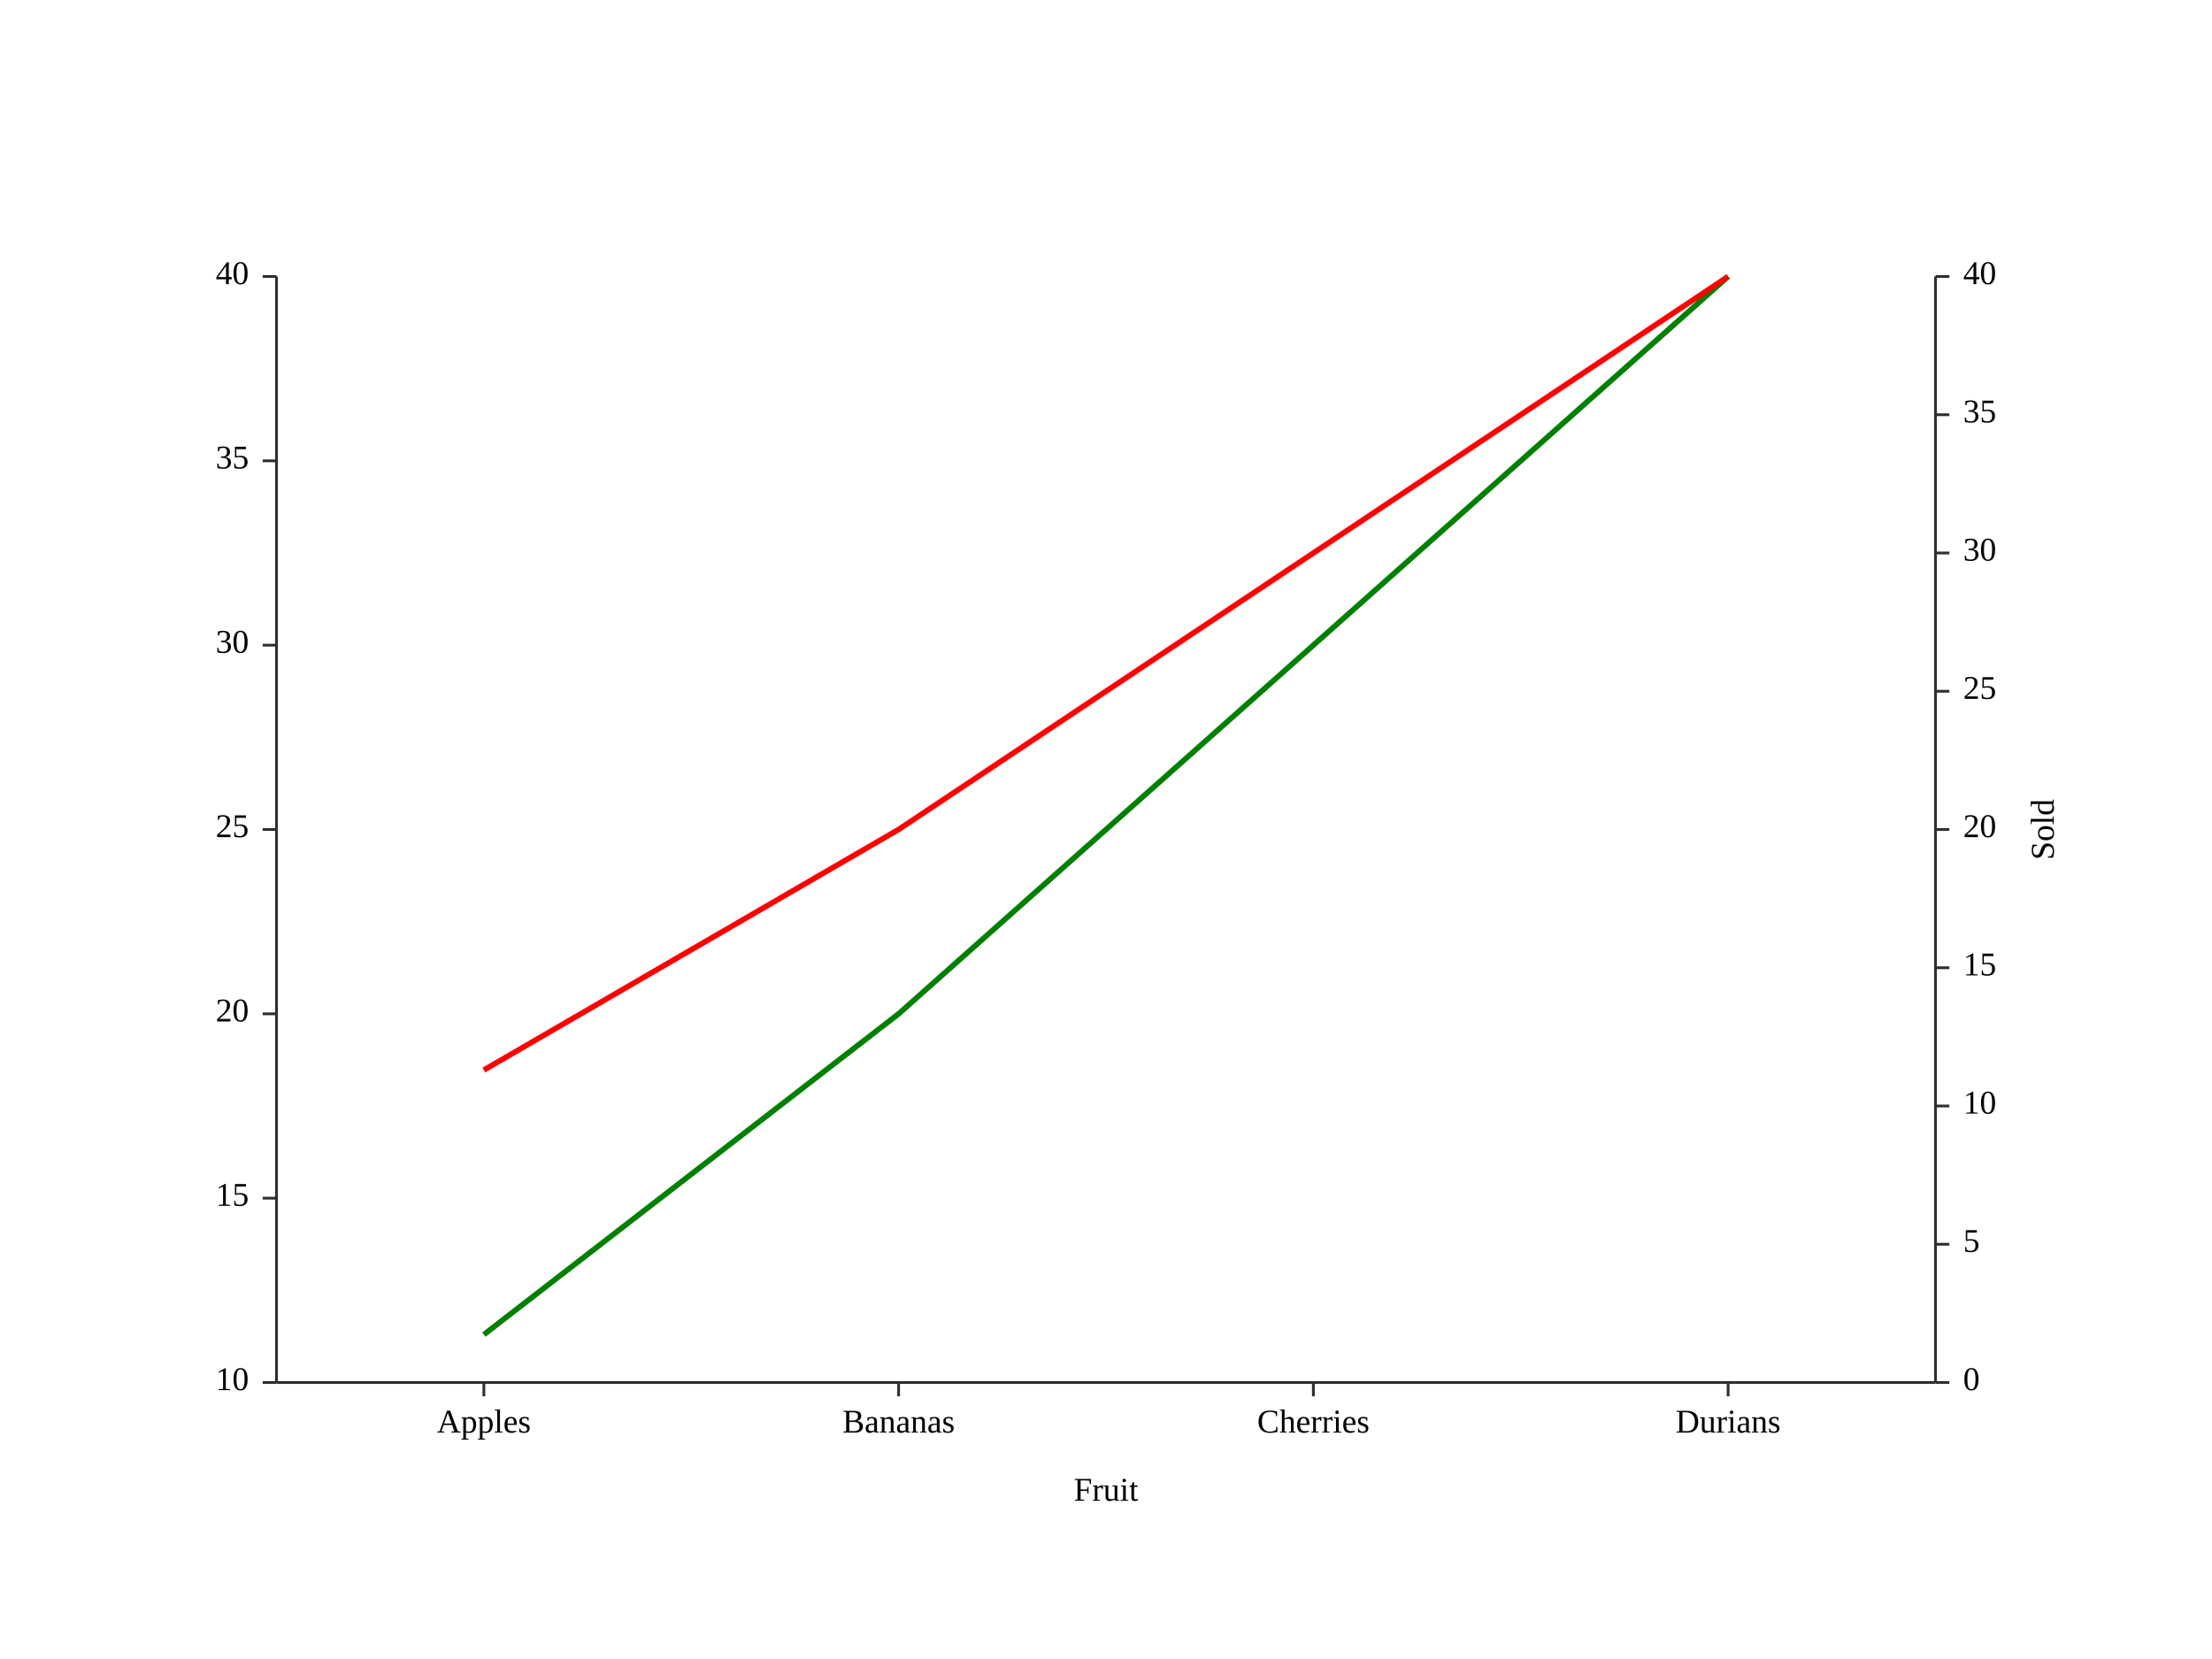
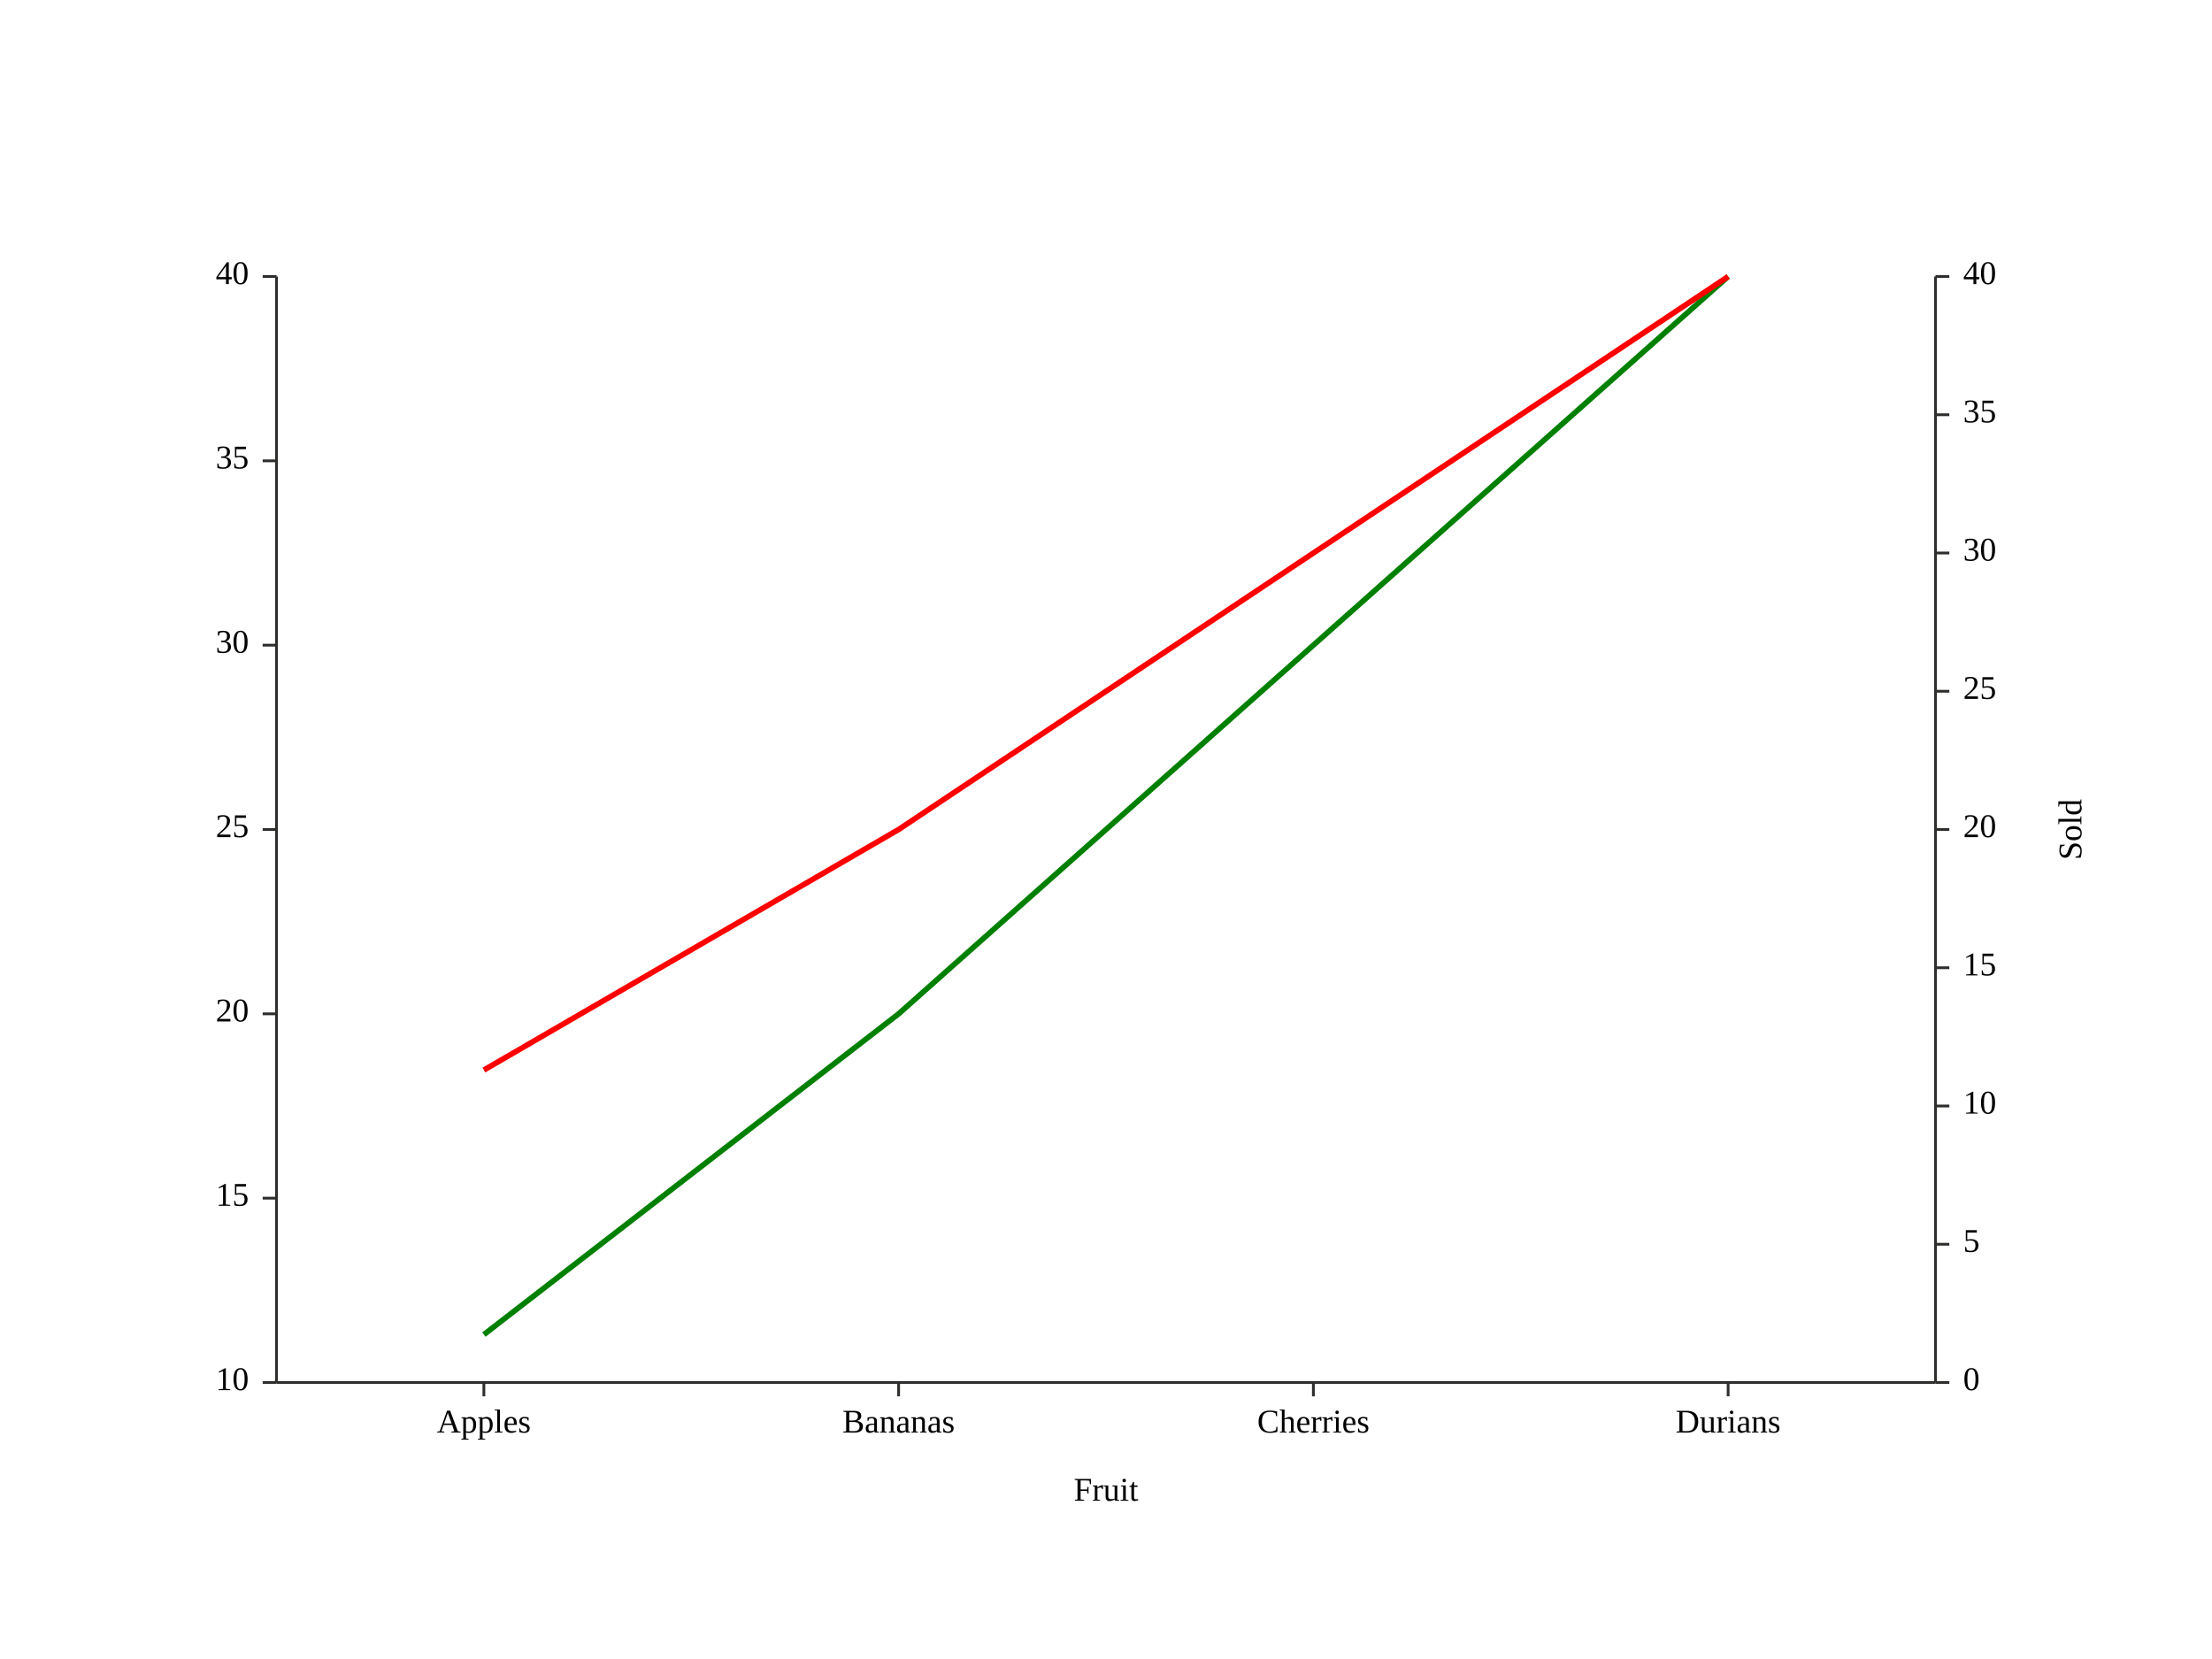
<svg xmlns="http://www.w3.org/2000/svg" viewBox="0 0 800 600">
  <line x1="100" y1="500" x2="700" y2="500" stroke="#2e2e2c" />
  <text x="400.0" y="540" text-anchor="middle" dominant-baseline="middle">Fruit</text>
  <line x1="175.0" y1="500" x2="175.0" y2="505" stroke="#2e2e2c" />
  <line x1="325.0" y1="500" x2="325.0" y2="505" stroke="#2e2e2c" />
  <line x1="475.0" y1="500" x2="475.0" y2="505" stroke="#2e2e2c" />
  <line x1="625.0" y1="500" x2="625.0" y2="505" stroke="#2e2e2c" />
  <text x="175.0" y="510" text-anchor="middle" dominant-baseline="hanging">Apples</text>
  <text x="325.0" y="510" text-anchor="middle" dominant-baseline="hanging">Bananas</text>
  <text x="475.0" y="510" text-anchor="middle" dominant-baseline="hanging">Cherries</text>
  <text x="625.0" y="510" text-anchor="middle" dominant-baseline="hanging">Durians</text>
  <line x1="100" y1="100" x2="100" y2="500" stroke="#2e2e2c" />
  <line x1="95" y1="500.0" x2="100" y2="500.0" stroke="#2e2e2c" />
  <line x1="95" y1="433.333" x2="100" y2="433.333" stroke="#2e2e2c" />
  <line x1="95" y1="366.667" x2="100" y2="366.667" stroke="#2e2e2c" />
  <line x1="95" y1="300.0" x2="100" y2="300.0" stroke="#2e2e2c" />
  <line x1="95" y1="233.333" x2="100" y2="233.333" stroke="#2e2e2c" />
  <line x1="95" y1="166.667" x2="100" y2="166.667" stroke="#2e2e2c" />
  <line x1="95" y1="100.0" x2="100" y2="100.0" stroke="#2e2e2c" />
  <text x="90" y="500.0" text-anchor="end" dominant-baseline="middle">10</text>
  <text x="90" y="433.333" text-anchor="end" dominant-baseline="middle">15</text>
  <text x="90" y="366.667" text-anchor="end" dominant-baseline="middle">20</text>
  <text x="90" y="300.0" text-anchor="end" dominant-baseline="middle">25</text>
  <text x="90" y="233.333" text-anchor="end" dominant-baseline="middle">30</text>
  <text x="90" y="166.667" text-anchor="end" dominant-baseline="middle">35</text>
  <text x="90" y="100.0" text-anchor="end" dominant-baseline="middle">40</text>
  <line x1="700" y1="100" x2="700" y2="500" stroke="#2e2e2c" />
-   <text x="740" y="300.0" text-anchor="middle" dominant-baseline="middle" transform="rotate(-90 740 300.0)">Sold</text>
+   <text x="750" y="300.0" text-anchor="middle" dominant-baseline="middle" transform="rotate(-90 750 300.0)">Sold</text>
  <line x1="700" y1="500.0" x2="705" y2="500.0" stroke="#2e2e2c" />
  <line x1="700" y1="450.0" x2="705" y2="450.0" stroke="#2e2e2c" />
  <line x1="700" y1="400.0" x2="705" y2="400.0" stroke="#2e2e2c" />
  <line x1="700" y1="350.0" x2="705" y2="350.0" stroke="#2e2e2c" />
  <line x1="700" y1="300.0" x2="705" y2="300.0" stroke="#2e2e2c" />
  <line x1="700" y1="250.0" x2="705" y2="250.0" stroke="#2e2e2c" />
  <line x1="700" y1="200.0" x2="705" y2="200.0" stroke="#2e2e2c" />
  <line x1="700" y1="150.0" x2="705" y2="150.0" stroke="#2e2e2c" />
  <line x1="700" y1="100.0" x2="705" y2="100.0" stroke="#2e2e2c" />
  <text x="710" y="500.0" text-anchor="start" dominant-baseline="middle">0</text>
  <text x="710" y="450.0" text-anchor="start" dominant-baseline="middle">5</text>
  <text x="710" y="400.0" text-anchor="start" dominant-baseline="middle">10</text>
  <text x="710" y="350.0" text-anchor="start" dominant-baseline="middle">15</text>
  <text x="710" y="300.0" text-anchor="start" dominant-baseline="middle">20</text>
  <text x="710" y="250.0" text-anchor="start" dominant-baseline="middle">25</text>
  <text x="710" y="200.0" text-anchor="start" dominant-baseline="middle">30</text>
  <text x="710" y="150.0" text-anchor="start" dominant-baseline="middle">35</text>
  <text x="710" y="100.0" text-anchor="start" dominant-baseline="middle">40</text>
  <path d="M 175.0 482.667 L 325.0 366.667 L 475.0 233.333 L 625.0 100.0" fill="none" stroke-width="2" stroke="green" />
  <path d="M 175.0 387.0 L 325.0 300.0 L 475.0 200.0 L 625.0 100.0" fill="none" stroke-width="2" stroke="red" />
</svg>
